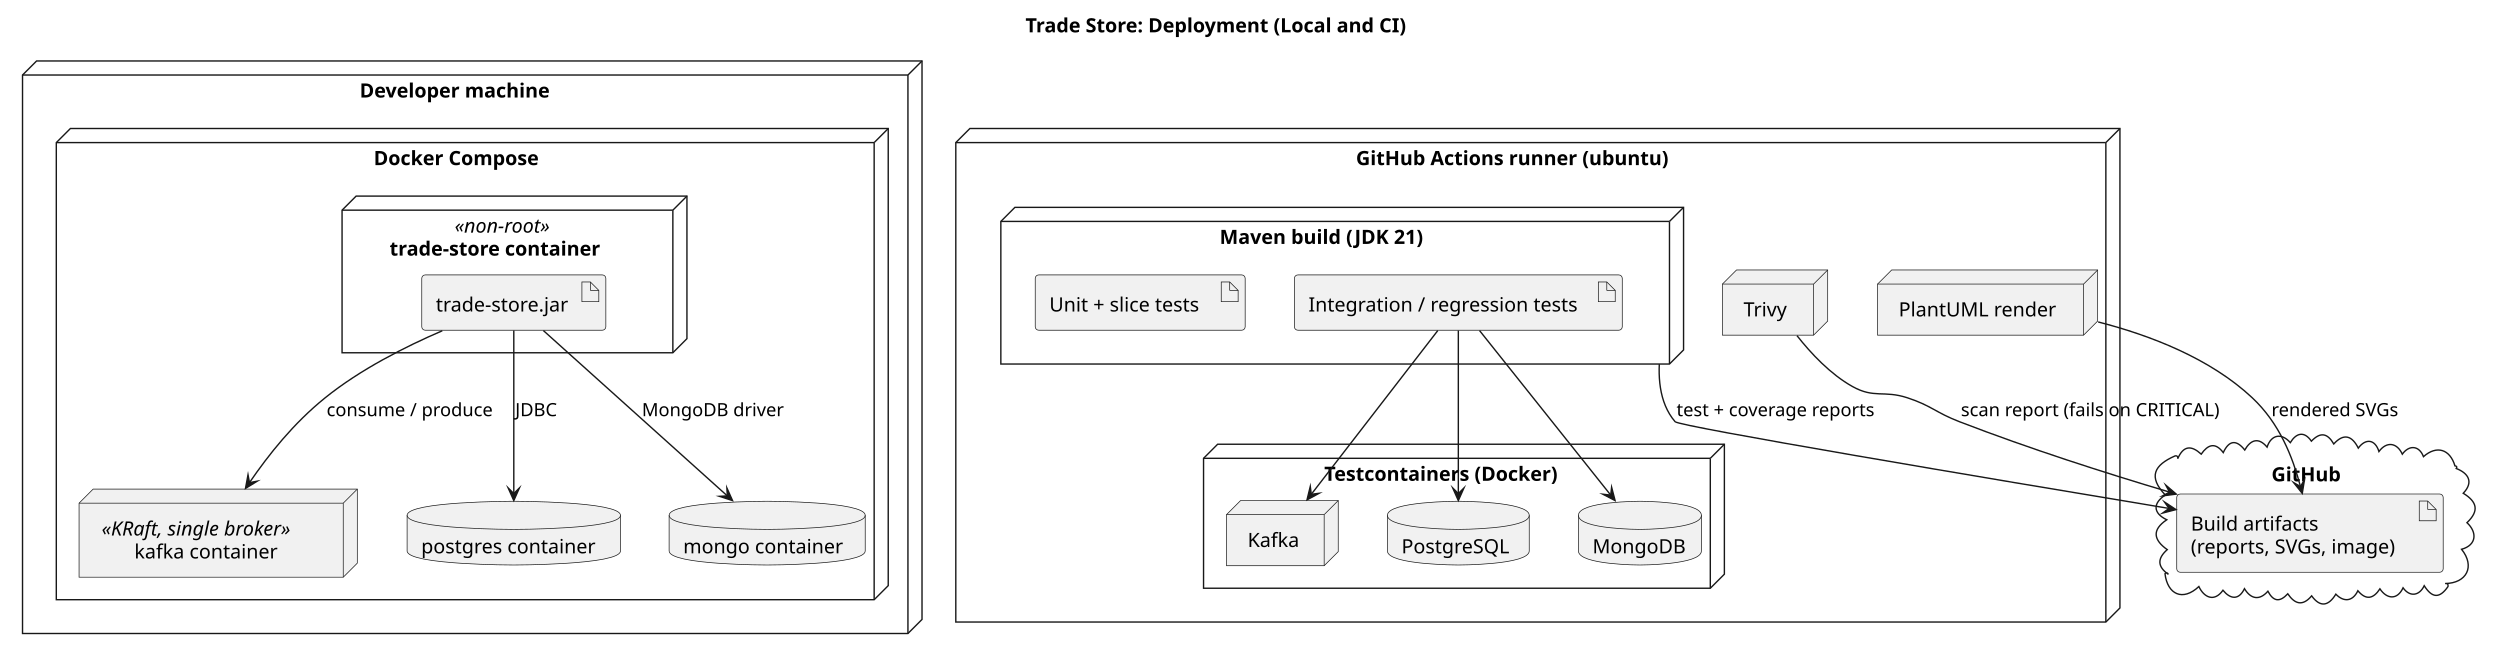
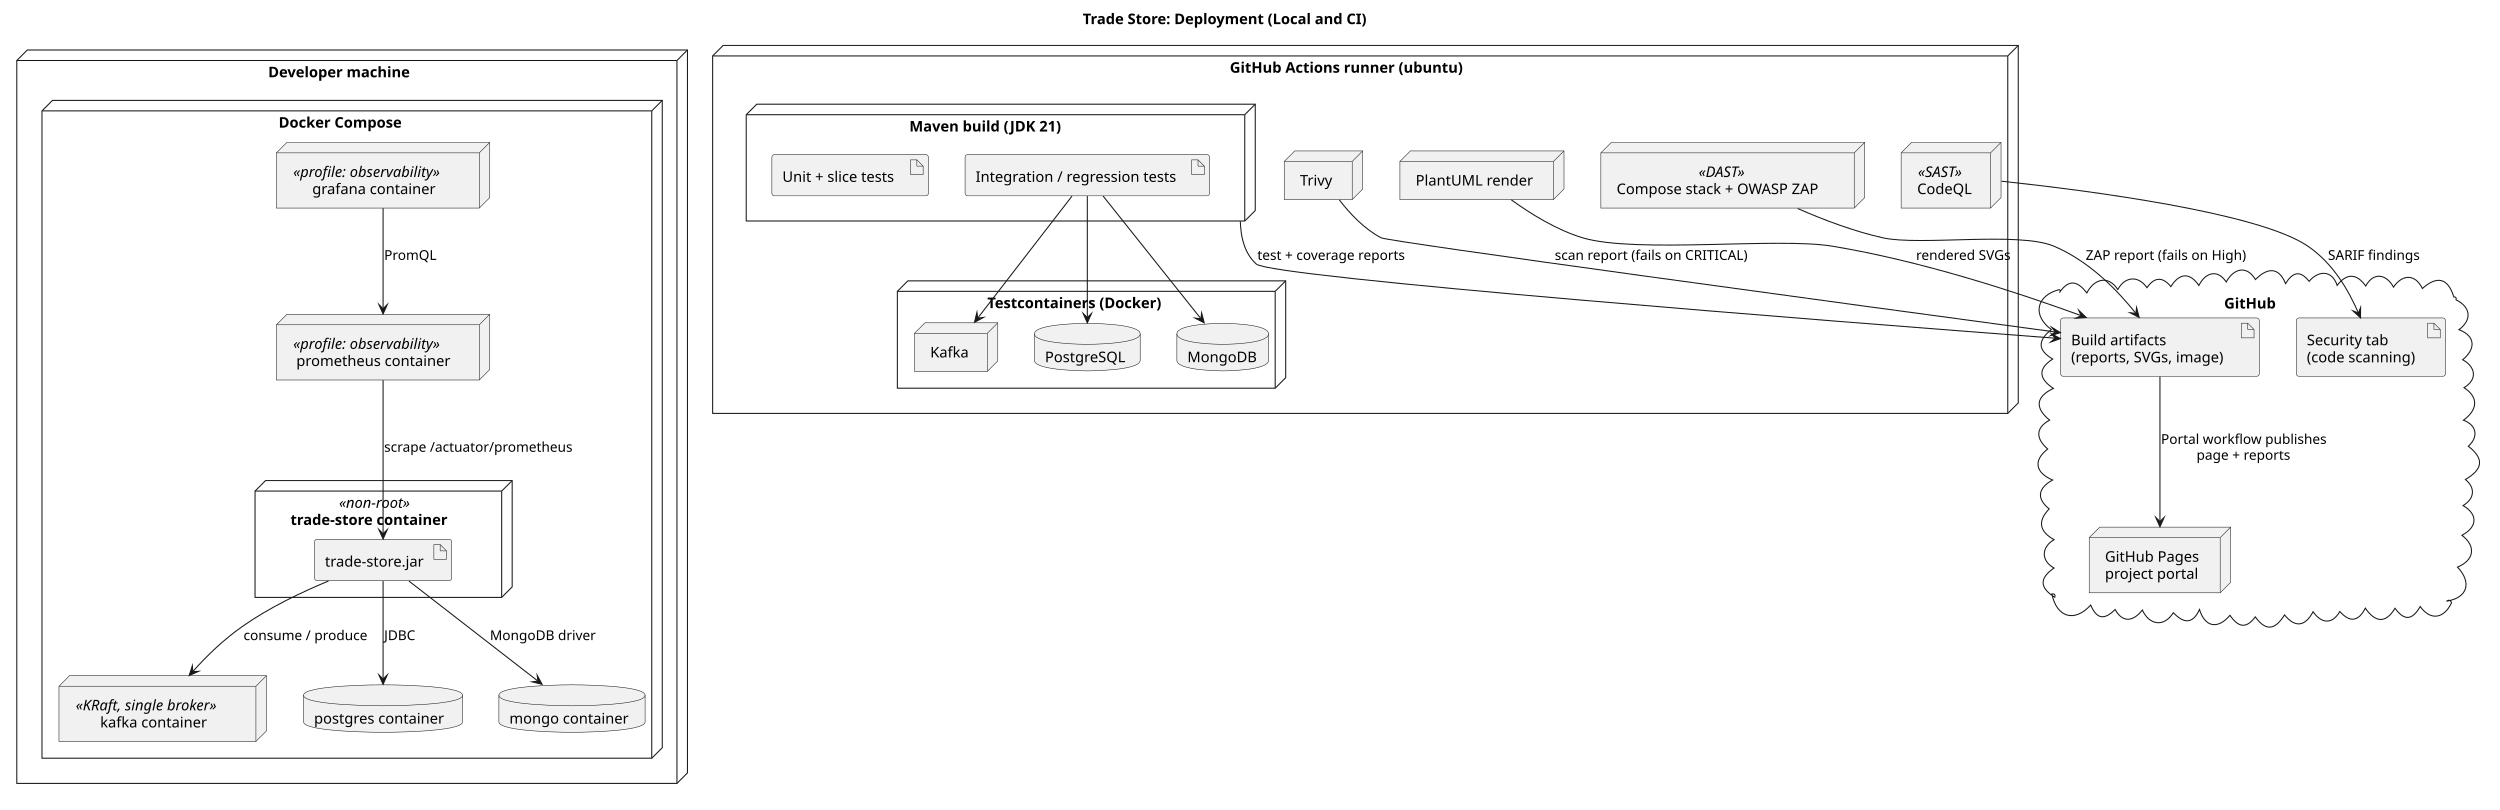
- <svg xmlns="http://www.w3.org/2000/svg" version="1.1" data-diagram-type="DESCRIPTION" style="width:1776px;height:475px;background:#FFFFFF;" width="1776px" height="475px" viewBox="0 0 1776 475" zoomAndPan="magnify" preserveAspectRatio="none" contentStyleType="text/css">
+ <svg xmlns="http://www.w3.org/2000/svg" version="1.1" data-diagram-type="DESCRIPTION" style="width:2382px;height:771px;background:#FFFFFF;" width="2382px" height="771px" viewBox="0 0 2382 771" zoomAndPan="magnify" preserveAspectRatio="none" contentStyleType="text/css">
  <defs />
  <g font-family="sans-serif" lengthAdjust="spacing">
    <g class="title" data-source-line="1">
-       <text x="728.5" y="22.995" fill="#000" font-size="14" textLength="312.402" font-weight="700">Trade Store: Deployment (Local and CI)</text>
+       <text x="1031.619" y="22.995" fill="#000" font-size="14" textLength="312.402" font-weight="700">Trade Store: Deployment (Local and CI)</text>
    </g>
    <g class="cluster" data-qualified-name="dev" id="ent0001" data-source-line="3">
-       <polygon points="16,53.297,26,43.297,655,43.297,655,440.037,645,450.037,16,450.037,16,53.297" fill="none" style="stroke:#181818;stroke-width:1;stroke-linejoin:miter;stroke-miterlimit:10;" />
-       <line x1="645" y1="53.297" x2="655" y2="43.297" style="stroke:#181818;stroke-width:1;" />
-       <line x1="16" y1="53.297" x2="645" y2="53.297" style="stroke:#181818;stroke-width:1;" />
-       <line x1="645" y1="53.297" x2="645" y2="450.037" style="stroke:#181818;stroke-width:1;" />
-       <text x="255.495" y="69.292" fill="#000" font-size="14" textLength="152.011" font-weight="700">Developer machine</text>
+       <polygon points="16,57.647,26,47.647,655,47.647,655,736.427,645,746.427,16,746.427,16,57.647" fill="none" style="stroke:#181818;stroke-width:1;stroke-linejoin:miter;stroke-miterlimit:10;" />
+       <line x1="645" y1="57.647" x2="655" y2="47.647" style="stroke:#181818;stroke-width:1;" />
+       <line x1="16" y1="57.647" x2="645" y2="57.647" style="stroke:#181818;stroke-width:1;" />
+       <line x1="645" y1="57.647" x2="645" y2="746.427" style="stroke:#181818;stroke-width:1;" />
+       <text x="255.495" y="73.642" fill="#000" font-size="14" textLength="152.011" font-weight="700">Developer machine</text>
    </g>
    <g class="cluster" data-qualified-name="dev.compose" id="ent0002" data-source-line="4">
-       <polygon points="40,101.297,50,91.297,631,91.297,631,416.037,621,426.037,40,426.037,40,101.297" fill="none" style="stroke:#181818;stroke-width:1;stroke-linejoin:miter;stroke-miterlimit:10;" />
-       <line x1="621" y1="101.297" x2="631" y2="91.297" style="stroke:#181818;stroke-width:1;" />
-       <line x1="40" y1="101.297" x2="621" y2="101.297" style="stroke:#181818;stroke-width:1;" />
-       <line x1="621" y1="101.297" x2="621" y2="426.037" style="stroke:#181818;stroke-width:1;" />
-       <text x="265.465" y="117.292" fill="#000" font-size="14" textLength="132.07" font-weight="700">Docker Compose</text>
+       <polygon points="40,105.647,50,95.647,631,95.647,631,712.427,621,722.427,40,722.427,40,105.647" fill="none" style="stroke:#181818;stroke-width:1;stroke-linejoin:miter;stroke-miterlimit:10;" />
+       <line x1="621" y1="105.647" x2="631" y2="95.647" style="stroke:#181818;stroke-width:1;" />
+       <line x1="40" y1="105.647" x2="621" y2="105.647" style="stroke:#181818;stroke-width:1;" />
+       <line x1="621" y1="105.647" x2="621" y2="722.427" style="stroke:#181818;stroke-width:1;" />
+       <text x="265.465" y="121.642" fill="#000" font-size="14" textLength="132.07" font-weight="700">Docker Compose</text>
    </g>
    <g class="cluster" data-qualified-name="dev.compose.appc" id="ent0003" data-source-line="5">
-       <polygon points="243,149.297,253,139.297,488,139.297,488,240.587,478,250.587,243,250.587,243,149.297" fill="none" style="stroke:#181818;stroke-width:1;stroke-linejoin:miter;stroke-miterlimit:10;" />
-       <line x1="478" y1="149.297" x2="488" y2="139.297" style="stroke:#181818;stroke-width:1;" />
-       <line x1="243" y1="149.297" x2="478" y2="149.297" style="stroke:#181818;stroke-width:1;" />
-       <line x1="478" y1="149.297" x2="478" y2="250.587" style="stroke:#181818;stroke-width:1;" />
-       <text x="322.99" y="165.292" fill="#000" font-size="14" textLength="77.021" font-style="italic">«non-root»</text>
-       <text x="276.762" y="181.589" fill="#000" font-size="14" textLength="169.477" font-weight="700">trade-store container</text>
-     </g>
-     <g class="cluster" data-qualified-name="ci" id="ent0008" data-source-line="14">
-       <polygon points="679,101.297,689,91.297,1506,91.297,1506,431.887,1496,441.887,679,441.887,679,101.297" fill="none" style="stroke:#181818;stroke-width:1;stroke-linejoin:miter;stroke-miterlimit:10;" />
-       <line x1="1496" y1="101.297" x2="1506" y2="91.297" style="stroke:#181818;stroke-width:1;" />
-       <line x1="679" y1="101.297" x2="1496" y2="101.297" style="stroke:#181818;stroke-width:1;" />
-       <line x1="1496" y1="101.297" x2="1496" y2="441.887" style="stroke:#181818;stroke-width:1;" />
-       <text x="963.283" y="117.292" fill="#000" font-size="14" textLength="250.435" font-weight="700">GitHub Actions runner (ubuntu)</text>
-     </g>
-     <g class="cluster" data-qualified-name="ci.mvn" id="ent0009" data-source-line="15">
-       <polygon points="711,157.297,721,147.297,1196,147.297,1196,248.587,1186,258.587,711,258.587,711,157.297" fill="none" style="stroke:#181818;stroke-width:1;stroke-linejoin:miter;stroke-miterlimit:10;" />
-       <line x1="1186" y1="157.297" x2="1196" y2="147.297" style="stroke:#181818;stroke-width:1;" />
-       <line x1="711" y1="157.297" x2="1186" y2="157.297" style="stroke:#181818;stroke-width:1;" />
-       <line x1="1186" y1="157.297" x2="1186" y2="258.587" style="stroke:#181818;stroke-width:1;" />
-       <text x="866.423" y="173.292" fill="#000" font-size="14" textLength="166.154" font-weight="700">Maven build (JDK 21)</text>
-     </g>
-     <g class="cluster" data-qualified-name="ci.tc" id="ent0012" data-source-line="19">
-       <polygon points="855,325.587,865,315.587,1225,315.587,1225,407.887,1215,417.887,855,417.887,855,325.587" fill="none" style="stroke:#181818;stroke-width:1;stroke-linejoin:miter;stroke-miterlimit:10;" />
-       <line x1="1215" y1="325.587" x2="1225" y2="315.587" style="stroke:#181818;stroke-width:1;" />
-       <line x1="855" y1="325.587" x2="1215" y2="325.587" style="stroke:#181818;stroke-width:1;" />
-       <line x1="1215" y1="325.587" x2="1215" y2="417.887" style="stroke:#181818;stroke-width:1;" />
-       <text x="940.745" y="341.582" fill="#000" font-size="14" textLength="190.511" font-weight="700">Testcontainers (Docker)</text>
-     </g>
-     <g class="cluster" data-qualified-name="gh" id="ent0018" data-source-line="28">
-       <path d="M1547.025,325.909 C1551.073,316.588 1556.573,316.093 1563.747,322.607 C1568.505,315.817 1573.645,313.906 1579.403,321.521 C1583.47,312.802 1588.611,312.041 1594.661,319.67 C1598.879,312.398 1604.421,310.363 1610.522,317.613 C1613.527,308.58 1620.931,307.415 1627.028,314.435 C1631.212,307.615 1636.839,305.952 1642.016,313.392 C1648.403,306.78 1653.325,307.558 1657.916,315.371 C1665.135,307.442 1670.932,309.592 1675.325,318.324 C1680.637,311.15 1687.302,312.099 1690.002,320.747 C1695.554,313.305 1702.82,314.452 1706.607,322.625 C1711.442,315.964 1718.525,316.361 1721.632,324.393 C1731.072,316.072 1740.466,319.109 1744,330.947 C1745.318,331.045 1745.658,331.719 1744.931,332.829 C1753.593,336.18 1757.458,342.481 1749.9,350.415 C1759.772,356.488 1761.402,362.874 1752.544,371.316 C1759.815,378.02 1759.589,387.192 1748.712,390.215 C1758.536,402.483 1752.291,414.364 1737,414.537 C1738.641,414.332 1739.33,415.053 1739.07,416.682 C1732.939,425.509 1727.687,424.808 1722.164,416.096 C1718.707,423.312 1711.997,424.331 1707.139,417.605 C1702.971,426.483 1695.586,425.627 1690.703,418.332 C1686.031,425.416 1680.913,426.626 1675.035,419.68 C1671.371,427.283 1665.127,427.996 1659.374,422.103 C1654.326,430.414 1648.422,431.89 1642.194,423.303 C1635.803,430.852 1630.341,429.269 1625.223,421.858 C1619.467,427.986 1615.111,427.422 1611.108,420.028 C1605.058,426.867 1598.976,425.584 1594.473,418.218 C1590.29,426.628 1584.446,425.662 1579.186,419.334 C1573.01,428.007 1565.71,424.441 1562.082,416.682 C1550.588,427.443 1539.793,422.323 1538,407.537 C1539.012,406.449 1539.81,406.841 1540.377,408.006 C1532.453,402.399 1532.56,396.728 1539.607,390.463 C1529.91,383.579 1528.496,376.465 1539.265,369.251 C1529.404,364.473 1529.266,357.527 1538.249,351.66 C1525.797,338.648 1530.425,330.375 1545,323.947 C1546.563,323.48 1547.363,324.414 1547.025,325.909" style="stroke:#181818;stroke-width:1;" fill="none" />
-       <text x="1613.656" y="341.942" fill="#000" font-size="14" textLength="54.688" font-weight="700">GitHub</text>
+       <polygon points="243,467.887,253,457.887,488,457.887,488,559.187,478,569.187,243,569.187,243,467.887" fill="none" style="stroke:#181818;stroke-width:1;stroke-linejoin:miter;stroke-miterlimit:10;" />
+       <line x1="478" y1="467.887" x2="488" y2="457.887" style="stroke:#181818;stroke-width:1;" />
+       <line x1="243" y1="467.887" x2="478" y2="467.887" style="stroke:#181818;stroke-width:1;" />
+       <line x1="478" y1="467.887" x2="478" y2="569.187" style="stroke:#181818;stroke-width:1;" />
+       <text x="322.99" y="483.882" fill="#000" font-size="14" textLength="77.021" font-style="italic">«non-root»</text>
+       <text x="276.762" y="500.179" fill="#000" font-size="14" textLength="169.477" font-weight="700">trade-store container</text>
+     </g>
+     <g class="cluster" data-qualified-name="ci" id="ent0010" data-source-line="16">
+       <polygon points="679,53.297,689,43.297,1923,43.297,1923,383.887,1913,393.887,679,393.887,679,53.297" fill="none" style="stroke:#181818;stroke-width:1;stroke-linejoin:miter;stroke-miterlimit:10;" />
+       <line x1="1913" y1="53.297" x2="1923" y2="43.297" style="stroke:#181818;stroke-width:1;" />
+       <line x1="679" y1="53.297" x2="1913" y2="53.297" style="stroke:#181818;stroke-width:1;" />
+       <line x1="1913" y1="53.297" x2="1913" y2="393.887" style="stroke:#181818;stroke-width:1;" />
+       <text x="1171.783" y="69.292" fill="#000" font-size="14" textLength="250.435" font-weight="700">GitHub Actions runner (ubuntu)</text>
+     </g>
+     <g class="cluster" data-qualified-name="ci.mvn" id="ent0011" data-source-line="17">
+       <polygon points="711,109.297,721,99.297,1196,99.297,1196,200.587,1186,210.587,711,210.587,711,109.297" fill="none" style="stroke:#181818;stroke-width:1;stroke-linejoin:miter;stroke-miterlimit:10;" />
+       <line x1="1186" y1="109.297" x2="1196" y2="99.297" style="stroke:#181818;stroke-width:1;" />
+       <line x1="711" y1="109.297" x2="1186" y2="109.297" style="stroke:#181818;stroke-width:1;" />
+       <line x1="1186" y1="109.297" x2="1186" y2="210.587" style="stroke:#181818;stroke-width:1;" />
+       <text x="866.423" y="125.292" fill="#000" font-size="14" textLength="166.154" font-weight="700">Maven build (JDK 21)</text>
+     </g>
+     <g class="cluster" data-qualified-name="ci.tc" id="ent0014" data-source-line="21">
+       <polygon points="855,277.587,865,267.587,1225,267.587,1225,359.887,1215,369.887,855,369.887,855,277.587" fill="none" style="stroke:#181818;stroke-width:1;stroke-linejoin:miter;stroke-miterlimit:10;" />
+       <line x1="1215" y1="277.587" x2="1225" y2="267.587" style="stroke:#181818;stroke-width:1;" />
+       <line x1="855" y1="277.587" x2="1215" y2="277.587" style="stroke:#181818;stroke-width:1;" />
+       <line x1="1215" y1="277.587" x2="1215" y2="369.887" style="stroke:#181818;stroke-width:1;" />
+       <text x="940.745" y="293.582" fill="#000" font-size="14" textLength="190.511" font-weight="700">Testcontainers (Docker)</text>
+     </g>
+     <g class="cluster" data-qualified-name="gh" id="ent0022" data-source-line="32">
+       <path d="M1962.19,278.773 C1971.442,265.53 1979.387,267.677 1988.368,279.061 C1994.892,266.248 2008.371,261.347 2017.849,275.876 C2024.556,263.428 2037.355,262.106 2045.621,274.105 C2052.592,263.932 2060.553,263.357 2068.415,273.085 C2076.27,260.463 2086.156,258.825 2095.063,271.998 C2100.809,260.536 2112.218,255.369 2121.145,268.644 C2127.891,256.473 2140.038,251.702 2149.008,266.331 C2159.57,255.644 2170.819,253.282 2177.674,270.183 C2184.338,259.523 2191.389,256.935 2200.127,268.042 C2208.784,257.716 2221.85,256.881 2226.843,271.904 C2235.933,260.004 2245.459,260.467 2254.046,272.477 C2261.806,258.596 2273.836,261.372 2280.541,273.55 C2288.828,261.399 2301.033,260.531 2308.045,274.873 C2321.924,262.554 2332.389,264.591 2338,282.947 C2340.108,282.744 2340.481,283.862 2340.13,285.619 C2353.98,292.545 2355.742,304.597 2342.889,314.11 C2359.317,320.406 2358.554,332.945 2346.425,342.764 C2358.735,349.473 2360.922,361.424 2347.729,369.381 C2362.633,379.052 2359.917,391.177 2347.181,400.36 C2359.836,404.991 2361.794,416.326 2351.792,425.168 C2367.64,437.416 2365.263,447.417 2349.032,456.871 C2359.026,465.069 2357.506,475.312 2346.841,481.688 C2361.525,490.439 2360.143,502.382 2345.749,510.011 C2359.652,520.712 2357.242,533.767 2341.536,540.356 C2355.115,554.663 2351.596,569.616 2331,572.837 C2333.294,571.271 2334.85,571.715 2335.839,574.342 C2328.993,588.894 2316.261,592.218 2305.977,577.896 C2298.536,590.727 2291.196,592.119 2281.98,579.575 C2272.669,594.942 2262.836,592.629 2253.666,579.435 C2247.19,592.297 2238.988,593.422 2229.39,582.64 C2221.88,595.574 2211.599,593.977 2203.893,582.848 C2196.534,596.717 2187.102,598.636 2176.733,585.923 C2167.925,599.653 2159.522,602.387 2148.845,587.761 C2139.756,599.926 2132.367,597.217 2124.69,586.283 C2113.416,599.638 2101.12,598.098 2095.663,580.778 C2089.032,595.291 2080.314,593.794 2070.709,583.807 C2061.708,598.145 2047.714,595.511 2041.226,581.22 C2033.138,591.655 2022.935,594.412 2015.295,580.738 C2005.105,590.888 1997.889,590.199 1992.018,576.52 C1976.213,593.802 1959.461,587.862 1955,565.837 C1957.478,565.607 1958.477,566.669 1957.853,569.129 C1943.379,560.022 1942.768,551.14 1957.067,541.224 C1944.425,534.174 1944.97,521.25 1957.094,514.225 C1943.16,506.342 1941.142,496.754 1952.439,484.87 C1939.493,474.465 1942.531,464.656 1955.719,457.368 C1939.981,450.747 1936.491,439.231 1951.024,427.804 C1940.169,418.371 1938.696,408.058 1952.861,400.296 C1938.592,388.693 1939.651,377.993 1956.453,370.085 C1943.141,361.202 1940.954,351.656 1955.799,342.115 C1940.783,333.239 1941.898,324.121 1954.54,314.005 C1936.025,300.372 1940.169,281.672 1962,275.947 C1963.367,276.657 1963.445,277.887 1962.19,278.773" style="stroke:#181818;stroke-width:1;" fill="none" />
+       <text x="2119.156" y="293.942" fill="#000" font-size="14" textLength="54.688" font-weight="700">GitHub</text>
    </g>
    <g class="entity" data-qualified-name="dev.compose.kafkac" id="ent0005" data-source-line="8">
-       <polygon points="56.17,357.447,66.17,347.447,253.838,347.447,253.838,400.041,243.838,410.041,56.17,410.041,56.17,357.447" fill="#F1F1F1" style="stroke:#181818;stroke-width:0.5;stroke-linejoin:miter;stroke-miterlimit:10;" />
-       <line x1="243.838" y1="357.447" x2="253.838" y2="347.447" style="stroke:#181818;stroke-width:0.5;" />
-       <line x1="56.17" y1="357.447" x2="243.838" y2="357.447" style="stroke:#181818;stroke-width:0.5;" />
-       <line x1="243.838" y1="357.447" x2="243.838" y2="410.041" style="stroke:#181818;stroke-width:0.5;" />
-       <text x="72.17" y="380.442" fill="#000" font-size="14" textLength="155.668" font-style="italic">«KRaft, single broker»</text>
-       <text x="95.46" y="396.739" fill="#000" font-size="14" textLength="109.088">kafka container</text>
+       <polygon points="56.17,653.837,66.17,643.837,253.838,643.837,253.838,696.431,243.838,706.431,56.17,706.431,56.17,653.837" fill="#F1F1F1" style="stroke:#181818;stroke-width:0.5;stroke-linejoin:miter;stroke-miterlimit:10;" />
+       <line x1="243.838" y1="653.837" x2="253.838" y2="643.837" style="stroke:#181818;stroke-width:0.5;" />
+       <line x1="56.17" y1="653.837" x2="243.838" y2="653.837" style="stroke:#181818;stroke-width:0.5;" />
+       <line x1="243.838" y1="653.837" x2="243.838" y2="706.431" style="stroke:#181818;stroke-width:0.5;" />
+       <text x="72.17" y="676.832" fill="#000" font-size="14" textLength="155.668" font-style="italic">«KRaft, single broker»</text>
+       <text x="95.46" y="693.129" fill="#000" font-size="14" textLength="109.088">kafka container</text>
    </g>
    <g class="entity" data-qualified-name="dev.compose.pgc" id="ent0006" data-source-line="9">
-       <path d="M289.21,366.087 C289.21,356.087 364.996,356.087 364.996,356.087 C364.996,356.087 440.781,356.087 440.781,366.087 L440.781,391.384 C440.781,401.384 364.996,401.384 364.996,401.384 C364.996,401.384 289.21,401.384 289.21,391.384 L289.21,366.087" style="stroke:#181818;stroke-width:0.5;" fill="#F1F1F1" />
-       <path d="M289.21,366.087 C289.21,376.087 364.996,376.087 364.996,376.087 C364.996,376.087 440.781,376.087 440.781,366.087" style="stroke:#181818;stroke-width:0.5;" fill="none" />
-       <text x="299.21" y="393.082" fill="#000" font-size="14" textLength="131.571">postgres container</text>
+       <path d="M289.21,662.477 C289.21,652.477 364.996,652.477 364.996,652.477 C364.996,652.477 440.781,652.477 440.781,662.477 L440.781,687.774 C440.781,697.774 364.996,697.774 364.996,697.774 C364.996,697.774 289.21,697.774 289.21,687.774 L289.21,662.477" style="stroke:#181818;stroke-width:0.5;" fill="#F1F1F1" />
+       <path d="M289.21,662.477 C289.21,672.477 364.996,672.477 364.996,672.477 C364.996,672.477 440.781,672.477 440.781,662.477" style="stroke:#181818;stroke-width:0.5;" fill="none" />
+       <text x="299.21" y="689.472" fill="#000" font-size="14" textLength="131.571">postgres container</text>
    </g>
    <g class="entity" data-qualified-name="dev.compose.mongoc" id="ent0007" data-source-line="10">
-       <path d="M475.34,366.087 C475.34,356.087 544.997,356.087 544.997,356.087 C544.997,356.087 614.654,356.087 614.654,366.087 L614.654,391.384 C614.654,401.384 544.997,401.384 544.997,401.384 C544.997,401.384 475.34,401.384 475.34,391.384 L475.34,366.087" style="stroke:#181818;stroke-width:0.5;" fill="#F1F1F1" />
-       <path d="M475.34,366.087 C475.34,376.087 544.997,376.087 544.997,376.087 C544.997,376.087 614.654,376.087 614.654,366.087" style="stroke:#181818;stroke-width:0.5;" fill="none" />
-       <text x="485.34" y="393.082" fill="#000" font-size="14" textLength="119.314">mongo container</text>
+       <path d="M475.34,662.477 C475.34,652.477 544.997,652.477 544.997,652.477 C544.997,652.477 614.654,652.477 614.654,662.477 L614.654,687.774 C614.654,697.774 544.997,697.774 544.997,697.774 C544.997,697.774 475.34,697.774 475.34,687.774 L475.34,662.477" style="stroke:#181818;stroke-width:0.5;" fill="#F1F1F1" />
+       <path d="M475.34,662.477 C475.34,672.477 544.997,672.477 544.997,672.477 C544.997,672.477 614.654,672.477 614.654,662.477" style="stroke:#181818;stroke-width:0.5;" fill="none" />
+       <text x="485.34" y="689.472" fill="#000" font-size="14" textLength="119.314">mongo container</text>
+     </g>
+     <g class="entity" data-qualified-name="dev.compose.promc" id="ent0008" data-source-line="11">
+       <polygon points="263.36,309.447,273.36,299.447,466.647,299.447,466.647,352.041,456.647,362.041,263.36,362.041,263.36,309.447" fill="#F1F1F1" style="stroke:#181818;stroke-width:0.5;stroke-linejoin:miter;stroke-miterlimit:10;" />
+       <line x1="456.647" y1="309.447" x2="466.647" y2="299.447" style="stroke:#181818;stroke-width:0.5;" />
+       <line x1="263.36" y1="309.447" x2="456.647" y2="309.447" style="stroke:#181818;stroke-width:0.5;" />
+       <line x1="456.647" y1="309.447" x2="456.647" y2="362.041" style="stroke:#181818;stroke-width:0.5;" />
+       <text x="279.36" y="332.442" fill="#000" font-size="14" textLength="161.287" font-style="italic">«profile: observability»</text>
+       <text x="282.31" y="348.739" fill="#000" font-size="14" textLength="155.388">prometheus container</text>
+     </g>
+     <g class="entity" data-qualified-name="dev.compose.grafc" id="ent0009" data-source-line="12">
+       <polygon points="263.36,145.647,273.36,135.647,466.647,135.647,466.647,188.241,456.647,198.241,263.36,198.241,263.36,145.647" fill="#F1F1F1" style="stroke:#181818;stroke-width:0.5;stroke-linejoin:miter;stroke-miterlimit:10;" />
+       <line x1="456.647" y1="145.647" x2="466.647" y2="135.647" style="stroke:#181818;stroke-width:0.5;" />
+       <line x1="263.36" y1="145.647" x2="456.647" y2="145.647" style="stroke:#181818;stroke-width:0.5;" />
+       <line x1="456.647" y1="145.647" x2="456.647" y2="198.241" style="stroke:#181818;stroke-width:0.5;" />
+       <text x="279.36" y="168.642" fill="#000" font-size="14" textLength="161.287" font-style="italic">«profile: observability»</text>
+       <text x="297.52" y="184.939" fill="#000" font-size="14" textLength="124.968">grafana container</text>
    </g>
    <g class="entity" data-qualified-name="dev.compose.appc.jar" id="ent0004" data-source-line="6">
-       <rect x="299.62" y="195.297" width="130.769" height="39.297" fill="#F1F1F1" style="stroke:#181818;stroke-width:0.5;" rx="2.5" ry="2.5" />
-       <polygon points="413.389,200.297,413.389,214.297,425.389,214.297,425.389,206.297,419.389,200.297,413.389,200.297" fill="#F1F1F1" style="stroke:#181818;stroke-width:0.5;stroke-linejoin:miter;stroke-miterlimit:10;" />
-       <line x1="419.389" y1="200.297" x2="419.389" y2="206.297" style="stroke:#181818;stroke-width:0.5;" />
-       <line x1="425.389" y1="206.297" x2="419.389" y2="206.297" style="stroke:#181818;stroke-width:0.5;" />
-       <text x="309.62" y="221.292" fill="#000" font-size="14" textLength="100.769">trade-store.jar</text>
-     </g>
-     <g class="entity" data-qualified-name="ci.trivy" id="ent0016" data-source-line="24">
-       <polygon points="1223.62,201.797,1233.62,191.797,1298.388,191.797,1298.388,228.094,1288.388,238.094,1223.62,238.094,1223.62,201.797" fill="#F1F1F1" style="stroke:#181818;stroke-width:0.5;stroke-linejoin:miter;stroke-miterlimit:10;" />
-       <line x1="1288.388" y1="201.797" x2="1298.388" y2="191.797" style="stroke:#181818;stroke-width:0.5;" />
-       <line x1="1223.62" y1="201.797" x2="1288.388" y2="201.797" style="stroke:#181818;stroke-width:0.5;" />
-       <line x1="1288.388" y1="201.797" x2="1288.388" y2="238.094" style="stroke:#181818;stroke-width:0.5;" />
-       <text x="1238.62" y="224.792" fill="#000" font-size="14" textLength="34.768">Trivy</text>
-     </g>
-     <g class="entity" data-qualified-name="ci.puml" id="ent0017" data-source-line="25">
-       <polygon points="1333.83,201.797,1343.83,191.797,1490.178,191.797,1490.178,228.094,1480.178,238.094,1333.83,238.094,1333.83,201.797" fill="#F1F1F1" style="stroke:#181818;stroke-width:0.5;stroke-linejoin:miter;stroke-miterlimit:10;" />
-       <line x1="1480.178" y1="201.797" x2="1490.178" y2="191.797" style="stroke:#181818;stroke-width:0.5;" />
-       <line x1="1333.83" y1="201.797" x2="1480.178" y2="201.797" style="stroke:#181818;stroke-width:0.5;" />
-       <line x1="1480.178" y1="201.797" x2="1480.178" y2="238.094" style="stroke:#181818;stroke-width:0.5;" />
-       <text x="1348.83" y="224.792" fill="#000" font-size="14" textLength="116.348">PlantUML render</text>
-     </g>
-     <g class="entity" data-qualified-name="ci.mvn.unit" id="ent0010" data-source-line="16">
-       <rect x="735.43" y="195.297" width="149.144" height="39.297" fill="#F1F1F1" style="stroke:#181818;stroke-width:0.5;" rx="2.5" ry="2.5" />
-       <polygon points="867.574,200.297,867.574,214.297,879.574,214.297,879.574,206.297,873.574,200.297,867.574,200.297" fill="#F1F1F1" style="stroke:#181818;stroke-width:0.5;stroke-linejoin:miter;stroke-miterlimit:10;" />
-       <line x1="873.574" y1="200.297" x2="873.574" y2="206.297" style="stroke:#181818;stroke-width:0.5;" />
-       <line x1="879.574" y1="206.297" x2="873.574" y2="206.297" style="stroke:#181818;stroke-width:0.5;" />
-       <text x="745.43" y="221.292" fill="#000" font-size="14" textLength="119.144">Unit + slice tests</text>
-     </g>
-     <g class="entity" data-qualified-name="ci.mvn.it" id="ent0011" data-source-line="17">
-       <rect x="919.53" y="195.297" width="232.932" height="39.297" fill="#F1F1F1" style="stroke:#181818;stroke-width:0.5;" rx="2.5" ry="2.5" />
-       <polygon points="1135.462,200.297,1135.462,214.297,1147.462,214.297,1147.462,206.297,1141.462,200.297,1135.462,200.297" fill="#F1F1F1" style="stroke:#181818;stroke-width:0.5;stroke-linejoin:miter;stroke-miterlimit:10;" />
-       <line x1="1141.462" y1="200.297" x2="1141.462" y2="206.297" style="stroke:#181818;stroke-width:0.5;" />
-       <line x1="1147.462" y1="206.297" x2="1141.462" y2="206.297" style="stroke:#181818;stroke-width:0.5;" />
-       <text x="929.53" y="221.292" fill="#000" font-size="14" textLength="202.932">Integration / regression tests</text>
-     </g>
-     <g class="entity" data-qualified-name="ci.tc.tck" id="ent0013" data-source-line="20">
-       <polygon points="871.31,365.587,881.31,355.587,950.685,355.587,950.685,391.884,940.685,401.884,871.31,401.884,871.31,365.587" fill="#F1F1F1" style="stroke:#181818;stroke-width:0.5;stroke-linejoin:miter;stroke-miterlimit:10;" />
-       <line x1="940.685" y1="365.587" x2="950.685" y2="355.587" style="stroke:#181818;stroke-width:0.5;" />
-       <line x1="871.31" y1="365.587" x2="940.685" y2="365.587" style="stroke:#181818;stroke-width:0.5;" />
-       <line x1="940.685" y1="365.587" x2="940.685" y2="401.884" style="stroke:#181818;stroke-width:0.5;" />
-       <text x="886.31" y="388.582" fill="#000" font-size="14" textLength="39.375">Kafka</text>
-     </g>
-     <g class="entity" data-qualified-name="ci.tc.tcp" id="ent0014" data-source-line="21">
-       <path d="M985.62,366.087 C985.62,356.087 1035.996,356.087 1035.996,356.087 C1035.996,356.087 1086.373,356.087 1086.373,366.087 L1086.373,391.384 C1086.373,401.384 1035.996,401.384 1035.996,401.384 C1035.996,401.384 985.62,401.384 985.62,391.384 L985.62,366.087" style="stroke:#181818;stroke-width:0.5;" fill="#F1F1F1" />
-       <path d="M985.62,366.087 C985.62,376.087 1035.996,376.087 1035.996,376.087 C1035.996,376.087 1086.373,376.087 1086.373,366.087" style="stroke:#181818;stroke-width:0.5;" fill="none" />
-       <text x="995.62" y="393.082" fill="#000" font-size="14" textLength="80.753">PostgreSQL</text>
-     </g>
-     <g class="entity" data-qualified-name="ci.tc.tcm" id="ent0015" data-source-line="22">
-       <path d="M1121.32,366.087 C1121.32,356.087 1164.997,356.087 1164.997,356.087 C1164.997,356.087 1208.674,356.087 1208.674,366.087 L1208.674,391.384 C1208.674,401.384 1164.997,401.384 1164.997,401.384 C1164.997,401.384 1121.32,401.384 1121.32,391.384 L1121.32,366.087" style="stroke:#181818;stroke-width:0.5;" fill="#F1F1F1" />
-       <path d="M1121.32,366.087 C1121.32,376.087 1164.997,376.087 1164.997,376.087 C1164.997,376.087 1208.674,376.087 1208.674,366.087" style="stroke:#181818;stroke-width:0.5;" fill="none" />
-       <text x="1131.32" y="393.082" fill="#000" font-size="14" textLength="67.354">MongoDB</text>
-     </g>
-     <g class="entity" data-qualified-name="gh.artifacts" id="ent0019" data-source-line="29">
-       <rect x="1546.35" y="350.947" width="189.298" height="55.594" fill="#F1F1F1" style="stroke:#181818;stroke-width:0.5;" rx="2.5" ry="2.5" />
-       <polygon points="1718.648,355.947,1718.648,369.947,1730.648,369.947,1730.648,361.947,1724.648,355.947,1718.648,355.947" fill="#F1F1F1" style="stroke:#181818;stroke-width:0.5;stroke-linejoin:miter;stroke-miterlimit:10;" />
-       <line x1="1724.648" y1="355.947" x2="1724.648" y2="361.947" style="stroke:#181818;stroke-width:0.5;" />
-       <line x1="1730.648" y1="361.947" x2="1724.648" y2="361.947" style="stroke:#181818;stroke-width:0.5;" />
-       <text x="1556.35" y="376.942" fill="#000" font-size="14" textLength="97.296">Build artifacts</text>
-       <text x="1556.35" y="393.239" fill="#000" font-size="14" textLength="159.298">(reports, SVGs, image)</text>
-     </g>
-     <g class="link" data-entity-1="ent0004" data-entity-2="ent0005" id="lnk20" data-source-line="32" data-link-type="dependency">
-       <path d="M314.21,234.967 C287.77,246.347 255.87,262.517 231,282.587 C208.46,300.787 191.112,322.636 177.222,342.846" style="stroke:#181818;stroke-width:1;" fill="none" id="jar-to-kafkac" />
-       <polygon points="174.39,346.967,182.784,341.815,177.222,342.846,176.191,337.284,174.39,346.967" fill="#181818" style="stroke:#181818;stroke-width:1;stroke-linejoin:miter;stroke-miterlimit:10;" />
-       <text x="232" y="295.654" fill="#000" font-size="13" textLength="124.846">consume / produce</text>
-     </g>
-     <g class="link" data-entity-1="ent0004" data-entity-2="ent0006" id="lnk21" data-source-line="33" data-link-type="dependency">
-       <path d="M365,234.817 C365,264.917 365,318.617 365,350.627" style="stroke:#181818;stroke-width:1;" fill="none" id="jar-to-pgc" />
-       <polygon points="365,355.627,369,346.627,365,350.627,361,346.627,365,355.627" fill="#181818" style="stroke:#181818;stroke-width:1;stroke-linejoin:miter;stroke-miterlimit:10;" />
-       <text x="366" y="295.654" fill="#000" font-size="13" textLength="31.84">JDBC</text>
-     </g>
-     <g class="link" data-entity-1="ent0004" data-entity-2="ent0007" id="lnk22" data-source-line="34" data-link-type="dependency">
-       <path d="M386,234.817 C419.48,264.917 481.072,320.274 516.682,352.284" style="stroke:#181818;stroke-width:1;" fill="none" id="jar-to-mongoc" />
-       <polygon points="520.4,355.627,516.381,346.635,516.682,352.284,511.033,352.585,520.4,355.627" fill="#181818" style="stroke:#181818;stroke-width:1;stroke-linejoin:miter;stroke-miterlimit:10;" />
-       <text x="456" y="295.654" fill="#000" font-size="13" textLength="104.92">MongoDB driver</text>
-     </g>
-     <g class="link" data-entity-1="ent0011" data-entity-2="ent0013" id="lnk23" data-source-line="36" data-link-type="dependency">
-       <path d="M1021.42,234.817 C998.3,264.747 956.367,319.01 931.547,351.14" style="stroke:#181818;stroke-width:1;" fill="none" id="it-to-tck" />
-       <polygon points="928.49,355.097,937.157,350.42,931.547,351.14,930.826,345.529,928.49,355.097" fill="#181818" style="stroke:#181818;stroke-width:1;stroke-linejoin:miter;stroke-miterlimit:10;" />
-     </g>
-     <g class="link" data-entity-1="ent0011" data-entity-2="ent0014" id="lnk24" data-source-line="37" data-link-type="dependency">
-       <path d="M1036,234.817 C1036,264.917 1036,318.617 1036,350.627" style="stroke:#181818;stroke-width:1;" fill="none" id="it-to-tcp" />
-       <polygon points="1036,355.627,1040,346.627,1036,350.627,1032,346.627,1036,355.627" fill="#181818" style="stroke:#181818;stroke-width:1;stroke-linejoin:miter;stroke-miterlimit:10;" />
-     </g>
-     <g class="link" data-entity-1="ent0011" data-entity-2="ent0015" id="lnk25" data-source-line="38" data-link-type="dependency">
-       <path d="M1051.05,234.817 C1075.04,264.917 1118.733,319.707 1144.253,351.717" style="stroke:#181818;stroke-width:1;" fill="none" id="it-to-tcm" />
-       <polygon points="1147.37,355.627,1144.887,346.096,1144.253,351.717,1138.632,351.083,1147.37,355.627" fill="#181818" style="stroke:#181818;stroke-width:1;stroke-linejoin:miter;stroke-miterlimit:10;" />
-     </g>
-     <g class="link" data-entity-1="ent0009" data-entity-2="ent0019" id="lnk26" data-source-line="39" data-link-type="dependency">
-       <path d="M1178.767,258.692 C1178.716,259.807 1178.682,260.927 1178.668,262.05 C1178.612,266.54 1178.872,271.071 1179.57,275.496 C1180.967,284.344 1184.118,292.767 1190,299.587 C1192.92,302.977 1409.458,339.368 1540.918,361.198" style="stroke:#181818;stroke-width:1;" fill="none" id="mvn-to-artifacts" />
-       <polygon points="1545.85,362.017,1537.627,356.597,1540.918,361.198,1536.316,364.489,1545.85,362.017" fill="#181818" style="stroke:#181818;stroke-width:1;stroke-linejoin:miter;stroke-miterlimit:10;" />
-       <text x="1191" y="295.654" fill="#000" font-size="13" textLength="155.372">test + coverage reports</text>
-     </g>
-     <g class="link" data-entity-1="ent0016" data-entity-2="ent0019" id="lnk27" data-source-line="40" data-link-type="dependency">
-       <path d="M1276.57,238.437 C1286.44,250.977 1300.28,265.807 1316,274.587 C1331.44,283.227 1338.18,277.087 1355,282.587 C1372.2,288.227 1375.11,293.087 1392,299.587 C1442.11,318.877 1494.388,335.629 1541.238,349.589" style="stroke:#181818;stroke-width:1;" fill="none" id="trivy-to-artifacts" />
-       <polygon points="1546.03,351.017,1538.547,344.613,1541.238,349.589,1536.263,352.28,1546.03,351.017" fill="#181818" style="stroke:#181818;stroke-width:1;stroke-linejoin:miter;stroke-miterlimit:10;" />
-       <text x="1393" y="295.654" fill="#000" font-size="13" textLength="198.453">scan report (fails on CRITICAL)</text>
-     </g>
-     <g class="link" data-entity-1="ent0017" data-entity-2="ent0019" id="lnk28" data-source-line="41" data-link-type="dependency">
-       <path d="M1490.52,228.707 C1527.53,238.187 1570.04,254.547 1600,282.587 C1619.3,300.657 1628.687,324.512 1634.257,345.672" style="stroke:#181818;stroke-width:1;" fill="none" id="puml-to-artifacts" />
-       <polygon points="1635.53,350.507,1637.107,340.785,1634.257,345.672,1629.371,342.822,1635.53,350.507" fill="#181818" style="stroke:#181818;stroke-width:1;stroke-linejoin:miter;stroke-miterlimit:10;" />
-       <text x="1613.63" y="295.654" fill="#000" font-size="13" textLength="97.551">rendered SVGs</text>
+       <rect x="299.62" y="513.887" width="130.769" height="39.297" fill="#F1F1F1" style="stroke:#181818;stroke-width:0.5;" rx="2.5" ry="2.5" />
+       <polygon points="413.389,518.887,413.389,532.887,425.389,532.887,425.389,524.887,419.389,518.887,413.389,518.887" fill="#F1F1F1" style="stroke:#181818;stroke-width:0.5;stroke-linejoin:miter;stroke-miterlimit:10;" />
+       <line x1="419.389" y1="518.887" x2="419.389" y2="524.887" style="stroke:#181818;stroke-width:0.5;" />
+       <line x1="425.389" y1="524.887" x2="419.389" y2="524.887" style="stroke:#181818;stroke-width:0.5;" />
+       <text x="309.62" y="539.882" fill="#000" font-size="14" textLength="100.769">trade-store.jar</text>
+     </g>
+     <g class="entity" data-qualified-name="ci.trivy" id="ent0018" data-source-line="26">
+       <polygon points="1223.62,153.797,1233.62,143.797,1298.388,143.797,1298.388,180.094,1288.388,190.094,1223.62,190.094,1223.62,153.797" fill="#F1F1F1" style="stroke:#181818;stroke-width:0.5;stroke-linejoin:miter;stroke-miterlimit:10;" />
+       <line x1="1288.388" y1="153.797" x2="1298.388" y2="143.797" style="stroke:#181818;stroke-width:0.5;" />
+       <line x1="1223.62" y1="153.797" x2="1288.388" y2="153.797" style="stroke:#181818;stroke-width:0.5;" />
+       <line x1="1288.388" y1="153.797" x2="1288.388" y2="190.094" style="stroke:#181818;stroke-width:0.5;" />
+       <text x="1238.62" y="176.792" fill="#000" font-size="14" textLength="34.768">Trivy</text>
+     </g>
+     <g class="entity" data-qualified-name="ci.puml" id="ent0019" data-source-line="27">
+       <polygon points="1333.83,153.797,1343.83,143.797,1490.178,143.797,1490.178,180.094,1480.178,190.094,1333.83,190.094,1333.83,153.797" fill="#F1F1F1" style="stroke:#181818;stroke-width:0.5;stroke-linejoin:miter;stroke-miterlimit:10;" />
+       <line x1="1480.178" y1="153.797" x2="1490.178" y2="143.797" style="stroke:#181818;stroke-width:0.5;" />
+       <line x1="1333.83" y1="153.797" x2="1480.178" y2="153.797" style="stroke:#181818;stroke-width:0.5;" />
+       <line x1="1480.178" y1="153.797" x2="1480.178" y2="190.094" style="stroke:#181818;stroke-width:0.5;" />
+       <text x="1348.83" y="176.792" fill="#000" font-size="14" textLength="116.348">PlantUML render</text>
+     </g>
+     <g class="entity" data-qualified-name="ci.zap" id="ent0020" data-source-line="28">
+       <polygon points="1525.29,145.647,1535.29,135.647,1776.705,135.647,1776.705,188.241,1766.705,198.241,1525.29,198.241,1525.29,145.647" fill="#F1F1F1" style="stroke:#181818;stroke-width:0.5;stroke-linejoin:miter;stroke-miterlimit:10;" />
+       <line x1="1766.705" y1="145.647" x2="1776.705" y2="135.647" style="stroke:#181818;stroke-width:0.5;" />
+       <line x1="1525.29" y1="145.647" x2="1766.705" y2="145.647" style="stroke:#181818;stroke-width:0.5;" />
+       <line x1="1766.705" y1="145.647" x2="1766.705" y2="198.241" style="stroke:#181818;stroke-width:0.5;" />
+       <text x="1618.459" y="168.642" fill="#000" font-size="14" textLength="55.077" font-style="italic">«DAST»</text>
+       <text x="1540.29" y="184.939" fill="#000" font-size="14" textLength="211.415">Compose stack + OWASP ZAP</text>
+     </g>
+     <g class="entity" data-qualified-name="ci.codeql" id="ent0021" data-source-line="29">
+       <polygon points="1811.41,145.647,1821.41,135.647,1906.594,135.647,1906.594,188.241,1896.594,198.241,1811.41,198.241,1811.41,145.647" fill="#F1F1F1" style="stroke:#181818;stroke-width:0.5;stroke-linejoin:miter;stroke-miterlimit:10;" />
+       <line x1="1896.594" y1="145.647" x2="1906.594" y2="135.647" style="stroke:#181818;stroke-width:0.5;" />
+       <line x1="1811.41" y1="145.647" x2="1896.594" y2="145.647" style="stroke:#181818;stroke-width:0.5;" />
+       <line x1="1896.594" y1="145.647" x2="1896.594" y2="198.241" style="stroke:#181818;stroke-width:0.5;" />
+       <text x="1827.41" y="168.642" fill="#000" font-size="14" textLength="53.184" font-style="italic">«SAST»</text>
+       <text x="1826.672" y="184.939" fill="#000" font-size="14" textLength="54.66">CodeQL</text>
+     </g>
+     <g class="entity" data-qualified-name="ci.mvn.unit" id="ent0012" data-source-line="18">
+       <rect x="735.43" y="147.297" width="149.144" height="39.297" fill="#F1F1F1" style="stroke:#181818;stroke-width:0.5;" rx="2.5" ry="2.5" />
+       <polygon points="867.574,152.297,867.574,166.297,879.574,166.297,879.574,158.297,873.574,152.297,867.574,152.297" fill="#F1F1F1" style="stroke:#181818;stroke-width:0.5;stroke-linejoin:miter;stroke-miterlimit:10;" />
+       <line x1="873.574" y1="152.297" x2="873.574" y2="158.297" style="stroke:#181818;stroke-width:0.5;" />
+       <line x1="879.574" y1="158.297" x2="873.574" y2="158.297" style="stroke:#181818;stroke-width:0.5;" />
+       <text x="745.43" y="173.292" fill="#000" font-size="14" textLength="119.144">Unit + slice tests</text>
+     </g>
+     <g class="entity" data-qualified-name="ci.mvn.it" id="ent0013" data-source-line="19">
+       <rect x="919.53" y="147.297" width="232.932" height="39.297" fill="#F1F1F1" style="stroke:#181818;stroke-width:0.5;" rx="2.5" ry="2.5" />
+       <polygon points="1135.462,152.297,1135.462,166.297,1147.462,166.297,1147.462,158.297,1141.462,152.297,1135.462,152.297" fill="#F1F1F1" style="stroke:#181818;stroke-width:0.5;stroke-linejoin:miter;stroke-miterlimit:10;" />
+       <line x1="1141.462" y1="152.297" x2="1141.462" y2="158.297" style="stroke:#181818;stroke-width:0.5;" />
+       <line x1="1147.462" y1="158.297" x2="1141.462" y2="158.297" style="stroke:#181818;stroke-width:0.5;" />
+       <text x="929.53" y="173.292" fill="#000" font-size="14" textLength="202.932">Integration / regression tests</text>
+     </g>
+     <g class="entity" data-qualified-name="ci.tc.tck" id="ent0015" data-source-line="22">
+       <polygon points="871.31,317.587,881.31,307.587,950.685,307.587,950.685,343.884,940.685,353.884,871.31,353.884,871.31,317.587" fill="#F1F1F1" style="stroke:#181818;stroke-width:0.5;stroke-linejoin:miter;stroke-miterlimit:10;" />
+       <line x1="940.685" y1="317.587" x2="950.685" y2="307.587" style="stroke:#181818;stroke-width:0.5;" />
+       <line x1="871.31" y1="317.587" x2="940.685" y2="317.587" style="stroke:#181818;stroke-width:0.5;" />
+       <line x1="940.685" y1="317.587" x2="940.685" y2="353.884" style="stroke:#181818;stroke-width:0.5;" />
+       <text x="886.31" y="340.582" fill="#000" font-size="14" textLength="39.375">Kafka</text>
+     </g>
+     <g class="entity" data-qualified-name="ci.tc.tcp" id="ent0016" data-source-line="23">
+       <path d="M985.62,318.087 C985.62,308.087 1035.996,308.087 1035.996,308.087 C1035.996,308.087 1086.373,308.087 1086.373,318.087 L1086.373,343.384 C1086.373,353.384 1035.996,353.384 1035.996,353.384 C1035.996,353.384 985.62,353.384 985.62,343.384 L985.62,318.087" style="stroke:#181818;stroke-width:0.5;" fill="#F1F1F1" />
+       <path d="M985.62,318.087 C985.62,328.087 1035.996,328.087 1035.996,328.087 C1035.996,328.087 1086.373,328.087 1086.373,318.087" style="stroke:#181818;stroke-width:0.5;" fill="none" />
+       <text x="995.62" y="345.082" fill="#000" font-size="14" textLength="80.753">PostgreSQL</text>
+     </g>
+     <g class="entity" data-qualified-name="ci.tc.tcm" id="ent0017" data-source-line="24">
+       <path d="M1121.32,318.087 C1121.32,308.087 1164.997,308.087 1164.997,308.087 C1164.997,308.087 1208.674,308.087 1208.674,318.087 L1208.674,343.384 C1208.674,353.384 1164.997,353.384 1164.997,353.384 C1164.997,353.384 1121.32,353.384 1121.32,343.384 L1121.32,318.087" style="stroke:#181818;stroke-width:0.5;" fill="#F1F1F1" />
+       <path d="M1121.32,318.087 C1121.32,328.087 1164.997,328.087 1164.997,328.087 C1164.997,328.087 1208.674,328.087 1208.674,318.087" style="stroke:#181818;stroke-width:0.5;" fill="none" />
+       <text x="1131.32" y="345.082" fill="#000" font-size="14" textLength="67.354">MongoDB</text>
+     </g>
+     <g class="entity" data-qualified-name="gh.artifacts" id="ent0023" data-source-line="33">
+       <rect x="1963.35" y="302.947" width="189.298" height="55.594" fill="#F1F1F1" style="stroke:#181818;stroke-width:0.5;" rx="2.5" ry="2.5" />
+       <polygon points="2135.648,307.947,2135.648,321.947,2147.648,321.947,2147.648,313.947,2141.648,307.947,2135.648,307.947" fill="#F1F1F1" style="stroke:#181818;stroke-width:0.5;stroke-linejoin:miter;stroke-miterlimit:10;" />
+       <line x1="2141.648" y1="307.947" x2="2141.648" y2="313.947" style="stroke:#181818;stroke-width:0.5;" />
+       <line x1="2147.648" y1="313.947" x2="2141.648" y2="313.947" style="stroke:#181818;stroke-width:0.5;" />
+       <text x="1973.35" y="328.942" fill="#000" font-size="14" textLength="97.296">Build artifacts</text>
+       <text x="1973.35" y="345.239" fill="#000" font-size="14" textLength="159.298">(reports, SVGs, image)</text>
+     </g>
+     <g class="entity" data-qualified-name="gh.sectab" id="ent0024" data-source-line="34">
+       <rect x="2187.95" y="302.947" width="142.103" height="55.594" fill="#F1F1F1" style="stroke:#181818;stroke-width:0.5;" rx="2.5" ry="2.5" />
+       <polygon points="2313.053,307.947,2313.053,321.947,2325.053,321.947,2325.053,313.947,2319.053,307.947,2313.053,307.947" fill="#F1F1F1" style="stroke:#181818;stroke-width:0.5;stroke-linejoin:miter;stroke-miterlimit:10;" />
+       <line x1="2319.053" y1="307.947" x2="2319.053" y2="313.947" style="stroke:#181818;stroke-width:0.5;" />
+       <line x1="2325.053" y1="313.947" x2="2319.053" y2="313.947" style="stroke:#181818;stroke-width:0.5;" />
+       <text x="2197.95" y="328.942" fill="#000" font-size="14" textLength="84.896">Security tab</text>
+       <text x="2197.95" y="345.239" fill="#000" font-size="14" textLength="112.103">(code scanning)</text>
+     </g>
+     <g class="entity" data-qualified-name="gh.pages" id="ent0025" data-source-line="35">
+       <polygon points="1990.61,512.237,2000.61,502.237,2125.39,502.237,2125.39,554.831,2115.39,564.831,1990.61,564.831,1990.61,512.237" fill="#F1F1F1" style="stroke:#181818;stroke-width:0.5;stroke-linejoin:miter;stroke-miterlimit:10;" />
+       <line x1="2115.39" y1="512.237" x2="2125.39" y2="502.237" style="stroke:#181818;stroke-width:0.5;" />
+       <line x1="1990.61" y1="512.237" x2="2115.39" y2="512.237" style="stroke:#181818;stroke-width:0.5;" />
+       <line x1="2115.39" y1="512.237" x2="2115.39" y2="564.831" style="stroke:#181818;stroke-width:0.5;" />
+       <text x="2005.61" y="535.232" fill="#000" font-size="14" textLength="94.78">GitHub Pages</text>
+       <text x="2005.61" y="551.529" fill="#000" font-size="14" textLength="94.514">project portal</text>
+     </g>
+     <g class="link" data-entity-1="ent0004" data-entity-2="ent0005" id="lnk26" data-source-line="38" data-link-type="dependency">
+       <path d="M313.02,553.577 C287.17,564.287 256.15,579.087 231,596.837 C212.24,610.067 197.443,624.529 183.593,639.929" style="stroke:#181818;stroke-width:1;" fill="none" id="jar-to-kafkac" />
+       <polygon points="180.25,643.647,189.242,639.63,183.593,639.929,183.294,634.28,180.25,643.647" fill="#181818" style="stroke:#181818;stroke-width:1;stroke-linejoin:miter;stroke-miterlimit:10;" />
+       <text x="232" y="609.904" fill="#000" font-size="13" textLength="124.846">consume / produce</text>
+     </g>
+     <g class="link" data-entity-1="ent0004" data-entity-2="ent0006" id="lnk27" data-source-line="39" data-link-type="dependency">
+       <path d="M365,553.657 C365,579.337 365,619.897 365,647.027" style="stroke:#181818;stroke-width:1;" fill="none" id="jar-to-pgc" />
+       <polygon points="365,652.027,369,643.027,365,647.027,361,643.027,365,652.027" fill="#181818" style="stroke:#181818;stroke-width:1;stroke-linejoin:miter;stroke-miterlimit:10;" />
+       <text x="366" y="609.904" fill="#000" font-size="13" textLength="31.84">JDBC</text>
+     </g>
+     <g class="link" data-entity-1="ent0004" data-entity-2="ent0007" id="lnk28" data-source-line="40" data-link-type="dependency">
+       <path d="M389.65,553.657 C422.77,579.337 477.559,621.833 512.549,648.963" style="stroke:#181818;stroke-width:1;" fill="none" id="jar-to-mongoc" />
+       <polygon points="516.5,652.027,511.839,643.351,512.549,648.963,506.937,649.673,516.5,652.027" fill="#181818" style="stroke:#181818;stroke-width:1;stroke-linejoin:miter;stroke-miterlimit:10;" />
+       <text x="466.78" y="609.904" fill="#000" font-size="13" textLength="104.92">MongoDB driver</text>
+     </g>
+     <g class="link" data-entity-1="ent0013" data-entity-2="ent0015" id="lnk29" data-source-line="42" data-link-type="dependency">
+       <path d="M1021.42,186.817 C998.3,216.747 956.367,271.01 931.547,303.14" style="stroke:#181818;stroke-width:1;" fill="none" id="it-to-tck" />
+       <polygon points="928.49,307.097,937.157,302.42,931.547,303.14,930.826,297.529,928.49,307.097" fill="#181818" style="stroke:#181818;stroke-width:1;stroke-linejoin:miter;stroke-miterlimit:10;" />
+     </g>
+     <g class="link" data-entity-1="ent0013" data-entity-2="ent0016" id="lnk30" data-source-line="43" data-link-type="dependency">
+       <path d="M1036,186.817 C1036,216.917 1036,270.617 1036,302.627" style="stroke:#181818;stroke-width:1;" fill="none" id="it-to-tcp" />
+       <polygon points="1036,307.627,1040,298.627,1036,302.627,1032,298.627,1036,307.627" fill="#181818" style="stroke:#181818;stroke-width:1;stroke-linejoin:miter;stroke-miterlimit:10;" />
+     </g>
+     <g class="link" data-entity-1="ent0013" data-entity-2="ent0017" id="lnk31" data-source-line="44" data-link-type="dependency">
+       <path d="M1051.05,186.817 C1075.04,216.917 1118.733,271.707 1144.253,303.717" style="stroke:#181818;stroke-width:1;" fill="none" id="it-to-tcm" />
+       <polygon points="1147.37,307.627,1144.887,298.096,1144.253,303.717,1138.632,303.083,1147.37,307.627" fill="#181818" style="stroke:#181818;stroke-width:1;stroke-linejoin:miter;stroke-miterlimit:10;" />
+     </g>
+     <g class="link" data-entity-1="ent0011" data-entity-2="ent0023" id="lnk32" data-source-line="45" data-link-type="dependency">
+       <path d="M1181.801,210.806 C1181.804,210.946 1181.808,211.087 1181.811,211.227 C1181.818,211.508 1181.827,211.79 1181.836,212.071 C1181.874,213.197 1181.931,214.325 1182.008,215.453 C1182.32,219.966 1182.966,224.477 1184.065,228.822 C1186.261,237.511 1190.263,245.537 1197,251.587 C1211.14,264.297 1737.304,305.468 1958.184,322.238" style="stroke:#181818;stroke-width:1;" fill="none" id="mvn-to-artifacts" />
+       <polygon points="1963.17,322.617,1954.499,317.947,1958.184,322.238,1953.893,325.924,1963.17,322.617" fill="#181818" style="stroke:#181818;stroke-width:1;stroke-linejoin:miter;stroke-miterlimit:10;" />
+       <text x="1198" y="247.654" fill="#000" font-size="13" textLength="155.372">test + coverage reports</text>
+     </g>
+     <g class="link" data-entity-1="ent0018" data-entity-2="ent0023" id="lnk33" data-source-line="46" data-link-type="dependency">
+       <path d="M1276.14,190.517 C1285.95,203.257 1299.89,218.247 1316,226.587 C1323.16,230.297 1759.815,289.528 1958.265,316.308" style="stroke:#181818;stroke-width:1;" fill="none" id="trivy-to-artifacts" />
+       <polygon points="1963.22,316.977,1954.836,311.809,1958.265,316.308,1953.766,319.737,1963.22,316.977" fill="#181818" style="stroke:#181818;stroke-width:1;stroke-linejoin:miter;stroke-miterlimit:10;" />
+       <text x="1481.35" y="247.654" fill="#000" font-size="13" textLength="198.453">scan report (fails on CRITICAL)</text>
+     </g>
+     <g class="link" data-entity-1="ent0019" data-entity-2="ent0023" id="lnk34" data-source-line="47" data-link-type="dependency">
+       <path d="M1439.96,190.387 C1458.18,203.597 1483.12,219.137 1508,226.587 C1558.69,241.777 1693.8,225.907 1746,234.587 C1831.05,248.737 1920.593,277.992 1983.013,300.782" style="stroke:#181818;stroke-width:1;" fill="none" id="puml-to-artifacts" />
+       <polygon points="1987.71,302.497,1980.628,295.653,1983.013,300.782,1977.884,303.168,1987.71,302.497" fill="#181818" style="stroke:#181818;stroke-width:1;stroke-linejoin:miter;stroke-miterlimit:10;" />
+       <text x="1825.61" y="247.654" fill="#000" font-size="13" textLength="97.551">rendered SVGs</text>
+     </g>
+     <g class="link" data-entity-1="ent0020" data-entity-2="ent0023" id="lnk35" data-source-line="48" data-link-type="dependency">
+       <path d="M1712.86,198.697 C1737.5,209.497 1766.5,220.467 1794,226.587 C1829.4,234.477 1923.63,220.387 1957,234.587 C1990.69,248.927 2016.848,275.889 2035.088,298.589" style="stroke:#181818;stroke-width:1;" fill="none" id="zap-to-artifacts" />
+       <polygon points="2038.22,302.487,2035.701,292.966,2035.088,298.589,2029.465,297.977,2038.22,302.487" fill="#181818" style="stroke:#181818;stroke-width:1;stroke-linejoin:miter;stroke-miterlimit:10;" />
+       <text x="1987.24" y="247.654" fill="#000" font-size="13" textLength="164.912">ZAP report (fails on High)</text>
+     </g>
+     <g class="link" data-entity-1="ent0021" data-entity-2="ent0024" id="lnk36" data-source-line="49" data-link-type="dependency">
+       <path d="M1907.04,172.647 C1989.14,181.437 2152.11,202.457 2199,234.587 C2223.16,251.157 2237.62,276.39 2247.1,298.24" style="stroke:#181818;stroke-width:1;" fill="none" id="codeql-to-sectab" />
+       <polygon points="2249.09,302.827,2249.177,292.978,2247.1,298.24,2241.838,296.163,2249.09,302.827" fill="#181818" style="stroke:#181818;stroke-width:1;stroke-linejoin:miter;stroke-miterlimit:10;" />
+       <text x="2218.08" y="247.654" fill="#000" font-size="13" textLength="93.177">SARIF findings</text>
+     </g>
+     <g class="link" data-entity-1="ent0023" data-entity-2="ent0025" id="lnk37" data-source-line="50" data-link-type="dependency">
+       <path d="M2058,358.817 C2058,396.077 2058,457.937 2058,496.947" style="stroke:#181818;stroke-width:1;" fill="none" id="artifacts-to-pages" />
+       <polygon points="2058,501.947,2062,492.947,2058,496.947,2054,492.947,2058,501.947" fill="#181818" style="stroke:#181818;stroke-width:1;stroke-linejoin:miter;stroke-miterlimit:10;" />
+       <text x="2059" y="422.954" fill="#000" font-size="13" textLength="166.061">Portal workflow publishes</text>
+       <text x="2092.836" y="438.087" fill="#000" font-size="13" textLength="98.389">page + reports</text>
+     </g>
+     <g class="link" data-entity-1="ent0008" data-entity-2="ent0004" id="lnk38" data-source-line="51" data-link-type="dependency">
+       <path d="M365,362.237 C365,404.257 365,473.707 365,508.557" style="stroke:#181818;stroke-width:1;" fill="none" id="promc-to-jar" />
+       <polygon points="365,513.557,369,504.557,365,508.557,361,504.557,365,513.557" fill="#181818" style="stroke:#181818;stroke-width:1;stroke-linejoin:miter;stroke-miterlimit:10;" />
+       <text x="366" y="430.454" fill="#000" font-size="13" textLength="189.744">scrape /actuator/prometheus</text>
+     </g>
+     <g class="link" data-entity-1="ent0009" data-entity-2="ent0008" id="lnk39" data-source-line="52" data-link-type="dependency">
+       <path d="M365,198.377 C365,227.207 365,265.287 365,294.167" style="stroke:#181818;stroke-width:1;" fill="none" id="grafc-to-promc" />
+       <polygon points="365,299.167,369,290.167,365,294.167,361,290.167,365,299.167" fill="#181818" style="stroke:#181818;stroke-width:1;stroke-linejoin:miter;stroke-miterlimit:10;" />
+       <text x="366" y="247.654" fill="#000" font-size="13" textLength="51.276">PromQL</text>
    </g>
  </g>
</svg>
